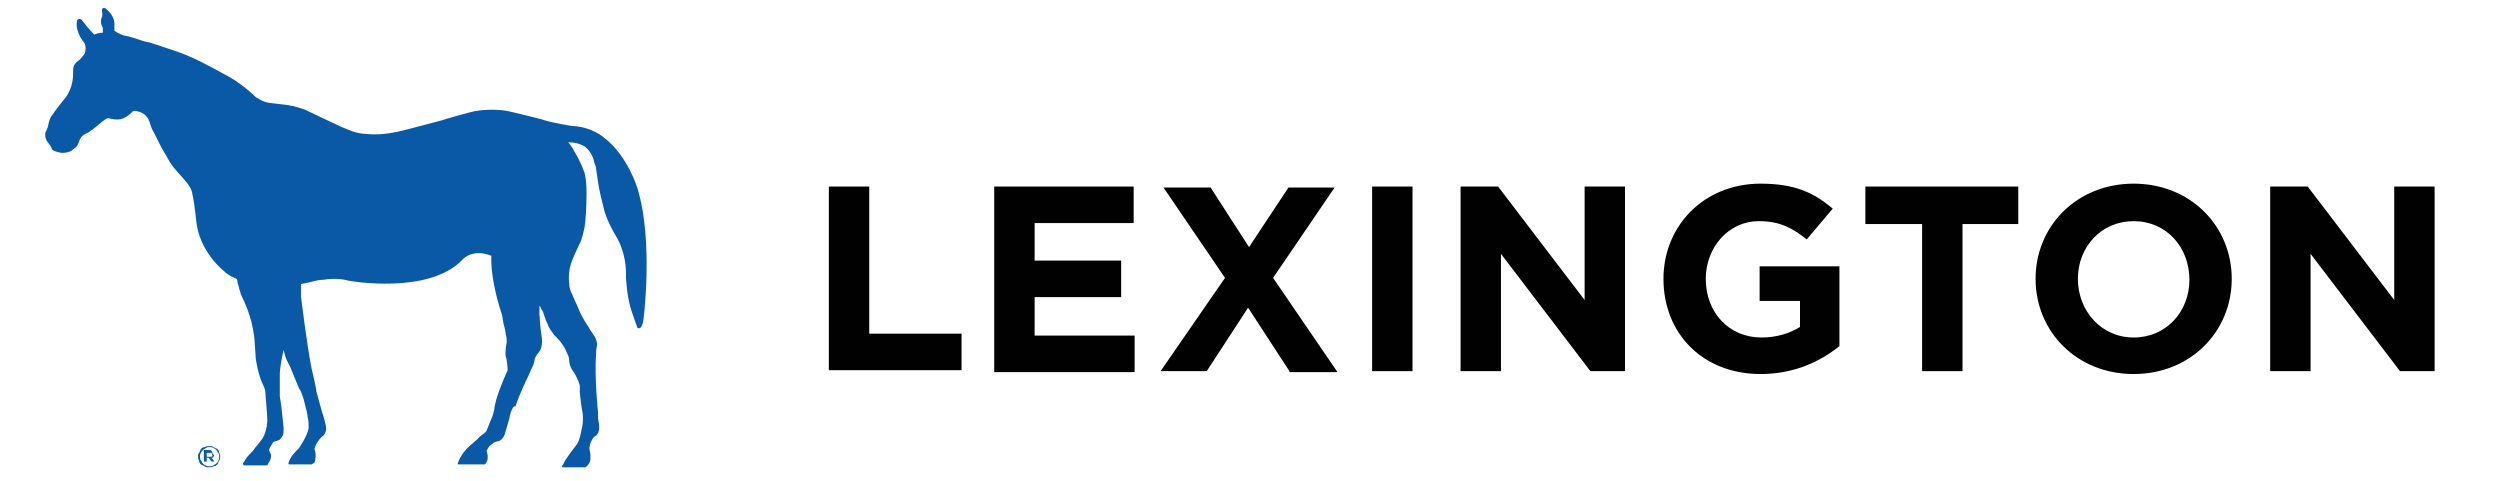
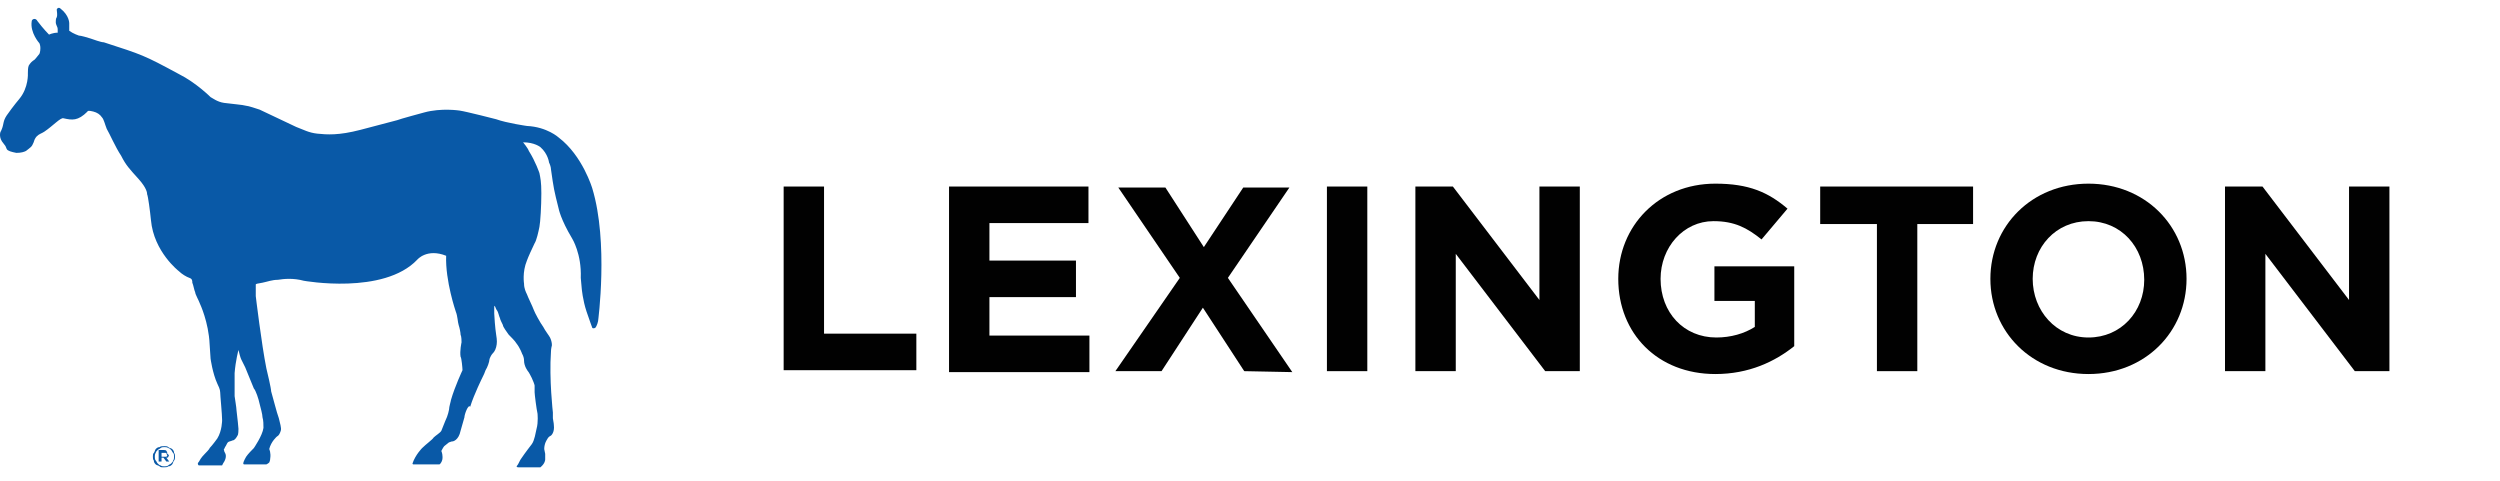
<svg xmlns="http://www.w3.org/2000/svg" version="1.1" id="Layer_1" x="0px" y="0px" viewBox="0 0 260 50" preserveAspectRatio="xMinYMid" style="enable-background:new 0 0 260 50;" xml:space="preserve">
  <style type="text/css">
	.st0{fill:#010101;}
- 	.st1{fill-rule:evenodd;clip-rule:evenodd;fill:#0959A7;}
- 	.st2{fill:#0959A7;}
+ 	.st1{fill:#0959A7;}
</style>
  <g>
-     <path class="st0" d="M86.2,19.4h4.2v15.3h9.6v3.8H86.2V19.4z" />
-     <path class="st0" d="M117.9,23.2h-10.3v3.9h9v3.8h-9v4h10.4v3.8h-14.6V19.4h14.5V23.2z" />
-     <path class="st0" d="M134.1,38.6l-4.3-6.6l-4.3,6.6h-4.8l6.7-9.7l-6.4-9.4h4.9l4,6.2l4.1-6.2h4.8l-6.4,9.4l6.7,9.8H134.1z" />
-     <path class="st0" d="M146.9,19.4v19.2h-4.2V19.4H146.9z" />
-     <path class="st0" d="M164.8,19.4h4.2v19.2h-3.6l-9.3-12.2v12.2h-4.2V19.4h3.9l9,11.8V19.4z" />
-     <path class="st0" d="M183.1,38.9c-6,0-10.1-4.2-10.1-9.9c0-5.5,4.2-9.9,10.1-9.9c3.5,0,5.5,0.9,7.5,2.6l-2.7,3.2   c-1.5-1.2-2.8-1.9-5-1.9c-3.1,0-5.5,2.7-5.5,6c0,3.5,2.4,6.1,5.8,6.1c1.5,0,2.9-0.4,4-1.1v-2.7H183v-3.6h8.3v8.3   C189.3,37.6,186.6,38.9,183.1,38.9z" />
-     <path class="st0" d="M204.1,38.6h-4.2V23.3H194v-3.9h15.9v3.9h-5.8V38.6z" />
-     <path class="st0" d="M221.9,38.9c-5.9,0-10.2-4.4-10.2-9.9c0-5.5,4.3-9.9,10.2-9.9c5.9,0,10.2,4.4,10.2,9.9   C232.1,34.5,227.8,38.9,221.9,38.9z M221.9,23c-3.4,0-5.8,2.7-5.8,6c0,3.3,2.4,6.1,5.8,6.1c3.4,0,5.8-2.7,5.8-6   C227.7,25.7,225.3,23,221.9,23z" />
-     <path class="st0" d="M249,19.4h4.2v19.2h-3.6l-9.3-12.2v12.2h-4.2V19.4h3.9l9,11.8V19.4z" />
+     <path class="st0" d="M81.5,19.4h4.2v15.3h9.6v3.8H81.5V19.4z" />
+     <path class="st0" d="M113.2,23.2h-10.3v3.9h9v3.8h-9v4h10.4v3.8H98.7V19.4h14.5V23.2z" />
+     <path class="st0" d="M129.4,38.6l-4.3-6.6l-4.3,6.6H116l6.7-9.7l-6.4-9.4h4.9l4,6.2l4.1-6.2h4.8l-6.4,9.4l6.7,9.8L129.4,38.6   L129.4,38.6z" />
+     <path class="st0" d="M142.2,19.4v19.2H138V19.4H142.2z" />
+     <path class="st0" d="M160.1,19.4h4.2v19.2h-3.6l-9.3-12.2v12.2h-4.2V19.4h3.9l9,11.8L160.1,19.4L160.1,19.4z" />
+     <path class="st0" d="M178.4,38.9c-6,0-10.1-4.2-10.1-9.9c0-5.5,4.2-9.9,10.1-9.9c3.5,0,5.5,0.9,7.5,2.6l-2.7,3.2   c-1.5-1.2-2.8-1.9-5-1.9c-3.1,0-5.5,2.7-5.5,6c0,3.5,2.4,6.1,5.8,6.1c1.5,0,2.9-0.4,4-1.1v-2.7h-4.2v-3.6h8.3V36   C184.6,37.6,181.9,38.9,178.4,38.9z" />
+     <path class="st0" d="M199.4,38.6h-4.2V23.3h-5.9v-3.9h15.9v3.9h-5.8L199.4,38.6L199.4,38.6z" />
+     <path class="st0" d="M217.2,38.9c-5.9,0-10.2-4.4-10.2-9.9s4.3-9.9,10.2-9.9s10.2,4.4,10.2,9.9C227.4,34.5,223.1,38.9,217.2,38.9z    M217.2,23c-3.4,0-5.8,2.7-5.8,6s2.4,6.1,5.8,6.1c3.4,0,5.8-2.7,5.8-6C223,25.7,220.6,23,217.2,23z" />
+     <path class="st0" d="M244.3,19.4h4.2v19.2h-3.6l-9.3-12.2v12.2h-4.2V19.4h3.9l9,11.8L244.3,19.4L244.3,19.4z" />
  </g>
  <g>
    <g>
-       <path class="st1" d="M67.6,31.4 M12.9,3.7c0.2,0,0.9,0.2,1.2,0.3c0.3,0.1,1.1,0.4,1.4,0.4c4,1.3,4.1,1.3,7.8,3.3    c1.8,0.9,3.3,2.4,3.3,2.4c0.2,0.1,0.7,0.5,1.4,0.6c0.7,0.1,2,0.2,2.3,0.3c0.2,0,1.1,0.3,1.4,0.4l3.8,1.8c0.8,0.3,1.3,0.6,2.2,0.7    c1,0.1,2.2,0.2,4.5-0.4c2.3-0.6,3.4-0.9,3.8-1c0.2-0.1,2.8-0.8,2.8-0.8c1.8-0.5,3.7-0.2,3.7-0.2c0.7,0.1,3.8,0.9,3.8,0.9    c1.1,0.4,3.2,0.7,3.2,0.7c2.1,0.1,3.3,1.2,3.3,1.2c2.5,1.9,3.5,5.3,3.5,5.3c1.7,5.6,0.6,13.8,0.6,13.8s-0.1,0.5-0.3,0.7    c0,0-0.2,0.1-0.3,0c0,0-0.3-0.8-0.6-1.7c-0.4-1.2-0.5-2.4-0.5-2.4c0-0.1-0.1-1.1-0.1-1.1c0.1-2.5-0.9-4.1-0.9-4.1    c-1.2-2-1.4-3.1-1.4-3.1c-0.5-2-0.5-2-0.8-4.1c0-0.2-0.1-0.5-0.2-0.7c0,0-0.1-0.9-0.9-1.6c0,0-0.6-0.5-1.8-0.5    c0,0,0.5,0.6,0.6,0.9c0.7,1.1,1.1,2.3,1.1,2.3c0.1,0.5,0.2,0.9,0.2,2.1c0,1.3-0.1,3-0.2,3.5c-0.1,0.5-0.3,1.4-0.5,1.7    c-0.2,0.4-0.7,1.5-0.8,1.8c-0.5,1.2-0.3,2.4-0.3,2.4c0,0.5,0.2,0.9,0.3,1.1c0.1,0.3,0.6,1.3,0.7,1.6c0.1,0.3,0.7,1.4,1,1.8    c0.2,0.4,0.6,0.9,0.7,1.1c0.1,0.2,0.2,0.5,0.2,0.8c-0.1,0.4-0.1,0.6-0.1,0.7c-0.2,2.8,0.2,6.3,0.2,6.3c0,0.1,0,0.5,0,0.6    c0,0.1,0.1,0.5,0.1,0.7c0.1,0.8-0.3,1.1-0.3,1.1c-0.2,0.1-0.3,0.2-0.4,0.4c0,0-0.3,0.4-0.3,1c0,0.1,0.1,0.4,0.1,0.5    c0,0.1,0,0.5,0,0.6c0,0,0,0.4-0.5,0.8h-2.3c0,0-0.3,0-0.1-0.2c0.1-0.1,0.3-0.6,0.4-0.7c0.4-0.6,1.1-1.5,1.1-1.5    c0.3-0.4,0.4-1.2,0.5-1.6c0.2-0.7,0.1-1.6,0.1-1.6c-0.1-0.4-0.3-2-0.3-2.2c0-0.3,0-0.6,0-0.7c0-0.1-0.2-0.6-0.3-0.8    c-0.1-0.2-0.3-0.6-0.4-0.7c0,0-0.4-0.5-0.4-1.1c0-0.4-0.2-0.7-0.2-0.7s-0.2-0.6-0.6-1.1c-0.1-0.2-0.6-0.7-0.8-0.9    c-0.2-0.3-0.6-0.8-0.6-1c-0.1-0.2-0.3-0.6-0.3-0.7c-0.1-0.2-0.2-0.7-0.3-0.8c-0.1-0.1-0.2-0.4-0.2-0.4c-0.1-0.1-0.1-0.1-0.1-0.1    s0,0.5,0,0.8c0,0.2,0.1,1.6,0.2,2.2c0.1,0.6,0.1,0.9,0,1.3c-0.1,0.4-0.3,0.6-0.4,0.7c-0.1,0.1-0.3,0.5-0.3,0.6    c0,0.2-0.2,0.8-0.4,1.1c-0.1,0.3-0.2,0.5-0.3,0.7c0,0-0.9,1.8-1.3,3.1C53.4,42,53,43.1,53,43.4c-0.2,0.7-0.4,1.4-0.4,1.4    c-0.2,1-0.8,1.1-0.8,1.1c-0.2,0-0.3,0.1-0.4,0.1c-0.1,0.1-0.4,0.3-0.5,0.4c-0.1,0.1-0.3,0.5-0.3,0.5c0.2,0.5,0.1,0.9,0.1,0.9    c-0.1,0.4-0.3,0.5-0.3,0.5s-2.7,0-2.7,0c-0.1,0-0.1-0.1-0.1-0.1c0.3-0.9,1-1.6,1-1.6c0.4-0.4,1.1-0.9,1.2-1.1    c0.2-0.2,0.7-0.5,0.8-0.7c0.1-0.2,0.3-0.8,0.4-1c0.3-0.6,0.4-1.2,0.4-1.2c0-0.3,0.2-0.9,0.2-1c0.4-1.4,1.2-3.1,1.2-3.1    c0-0.2-0.1-1.3-0.2-1.4c-0.1-0.6,0.1-1.5,0.1-1.5c0-0.1,0-0.6-0.1-0.8c0-0.2-0.1-0.7-0.2-1c-0.1-0.3-0.1-0.9-0.3-1.4    c0,0-1.1-3.2-1-5.8c-2-0.8-3,0.4-3,0.4c-3.5,3.7-11.8,2.2-11.8,2.2c-1.1-0.3-2.1-0.2-2.7-0.1c-0.6,0-1.1,0.2-1.6,0.3    c-0.5,0.1-0.7,0.1-0.7,0.2c0,0.1,0,0.9,0,1.2c0,0,0.6,5,1.1,7.5c0.1,0.4,0.5,2.1,0.5,2.4c0.1,0.3,0.6,2.3,0.8,2.8    c0.1,0.5,0.3,1,0.2,1.3c-0.1,0.3-0.2,0.5-0.4,0.6c0,0-0.6,0.5-0.8,1.3c0,0,0.2,0.4,0.1,1c0,0,0,0.2-0.1,0.4    c-0.1,0.1-0.3,0.2-0.3,0.2s-2.2,0-2.3,0c-0.1,0-0.1-0.1-0.1-0.1c0-0.2,0.3-0.7,0.3-0.7c0.2-0.3,0.6-0.7,0.8-0.9c0,0,0.9-1.3,1-2.1    c0-0.3,0-0.8-0.1-1.1c0-0.3-0.2-1-0.3-1.4c-0.1-0.5-0.4-1.4-0.6-1.6c-0.1-0.2-0.8-2-0.9-2.2c-0.1-0.2-0.3-0.6-0.4-0.8    c-0.1-0.2-0.2-0.6-0.3-1c0,0-0.3,1.1-0.4,2.4c0,0.7,0,2.4,0,2.4c0,0.1,0.2,1.2,0.2,1.5c0.1,0.7,0.2,1.9,0.2,1.9    c0,0.1,0,0.6-0.1,0.7c-0.1,0.2-0.3,0.5-0.5,0.5c-0.2,0.1-0.4,0.1-0.5,0.2c-0.1,0.1-0.2,0.4-0.3,0.5c0,0.1-0.2,0.3-0.1,0.3    c0,0.1,0,0.1,0.1,0.3c0,0,0.3,0.4-0.2,1.1l-0.1,0.2c0,0-2.3,0-2.4,0c0,0-0.1,0-0.1-0.1c-0.1-0.1,0.1-0.3,0.1-0.3    c0.2-0.4,0.5-0.7,0.6-0.8c0.1-0.1,0.5-0.5,0.5-0.6c0.3-0.3,0.8-1,0.8-1c0.5-0.8,0.5-1.9,0.5-1.9c0-0.6-0.2-2.6-0.2-2.9    c0-0.3-0.2-0.7-0.3-0.9c-0.5-1.1-0.7-2.6-0.7-2.6c0-0.3-0.1-1.2-0.1-1.5c-0.1-2.3-1-4.2-1-4.2c-0.1-0.3-0.5-1-0.5-1.2    c-0.1-0.2-0.2-0.8-0.3-1c0-0.2,0-0.4-0.3-0.5c-0.3-0.1-0.8-0.4-1.1-0.7c0,0-2.6-2-2.9-5.3c-0.1-1-0.3-2.5-0.4-2.7    c0-0.1,0-0.6-0.9-1.6c-0.9-1-1.3-1.4-1.8-2.4c-0.6-0.9-1.2-2.3-1.5-2.8c-0.2-0.5-0.3-1-0.5-1.2c-0.2-0.3-0.5-0.5-0.9-0.6    c-0.4-0.1-0.6-0.1-0.6,0c-1,1-1.6,0.9-2.5,0.7c-0.3-0.1-1.1,0.8-2,1.4c-0.3,0.2-0.5,0.2-0.8,0.5c0,0-0.2,0.2-0.3,0.6    c-0.2,0.5-0.3,0.5-0.8,0.9c-0.2,0.1-0.5,0.2-1,0.2c-0.5-0.1-0.9-0.2-1-0.4c-0.1-0.2-0.1-0.3-0.2-0.4c-0.1-0.1-0.2-0.3-0.3-0.4    c-0.2-0.3-0.2-0.6-0.2-0.7c0-0.3,0.1-0.3,0.2-0.6C5.1,12.9,5,12.6,5.4,12c0.7-1,1.3-1.7,1.3-1.7c1-1.2,0.9-2.7,0.9-2.7    c0-0.2,0-0.6,0.1-0.8C7.9,6.5,8,6.4,8.3,6.2C8.5,6,8.7,5.7,8.8,5.6c0,0,0.1-0.2,0.1-0.6c0,0,0-0.3-0.1-0.5c0,0-1-1.1-0.8-2.3    c0-0.2,0.4-0.4,0.6,0C9.2,3,9.8,3.6,9.8,3.6s0.4-0.2,0.9-0.2c0,0,0-0.1,0-0.4c0-0.2-0.2-0.4-0.2-0.7c0-0.1,0-0.4,0.1-0.5    c0.1-0.3,0-0.6,0-0.8c0-0.1,0.2-0.3,0.4-0.1c0.9,0.7,0.9,1.5,0.9,1.5c0,0.1,0,0.4,0,0.4c0,0.3,0,0.4,0,0.4    C12.3,3.5,12.9,3.7,12.9,3.7z" />
+       <path class="st1" d="M8.2,3.7c0.2,0,0.9,0.2,1.2,0.3s1.1,0.4,1.4,0.4c4,1.3,4.1,1.3,7.8,3.3c1.8,0.9,3.3,2.4,3.3,2.4    c0.2,0.1,0.7,0.5,1.4,0.6c0.7,0.1,2,0.2,2.3,0.3c0.2,0,1.1,0.3,1.4,0.4l3.8,1.8c0.8,0.3,1.3,0.6,2.2,0.7c1,0.1,2.2,0.2,4.5-0.4    c2.3-0.6,3.4-0.9,3.8-1c0.2-0.1,2.8-0.8,2.8-0.8c1.8-0.5,3.7-0.2,3.7-0.2c0.7,0.1,3.8,0.9,3.8,0.9c1.1,0.4,3.2,0.7,3.2,0.7    c2.1,0.1,3.3,1.2,3.3,1.2c2.5,1.9,3.5,5.3,3.5,5.3c1.7,5.6,0.6,13.8,0.6,13.8s-0.1,0.5-0.3,0.7c0,0-0.2,0.1-0.3,0    c0,0-0.3-0.8-0.6-1.7c-0.4-1.2-0.5-2.4-0.5-2.4c0-0.1-0.1-1.1-0.1-1.1c0.1-2.5-0.9-4.1-0.9-4.1c-1.2-2-1.4-3.1-1.4-3.1    c-0.5-2-0.5-2-0.8-4.1c0-0.2-0.1-0.5-0.2-0.7c0,0-0.1-0.9-0.9-1.6c0,0-0.6-0.5-1.8-0.5c0,0,0.5,0.6,0.6,0.9    c0.7,1.1,1.1,2.3,1.1,2.3c0.1,0.5,0.2,0.9,0.2,2.1c0,1.3-0.1,3-0.2,3.5s-0.3,1.4-0.5,1.7c-0.2,0.4-0.7,1.5-0.8,1.8    c-0.5,1.2-0.3,2.4-0.3,2.4c0,0.5,0.2,0.9,0.3,1.1c0.1,0.3,0.6,1.3,0.7,1.6c0.1,0.3,0.7,1.4,1,1.8c0.2,0.4,0.6,0.9,0.7,1.1    s0.2,0.5,0.2,0.8c-0.1,0.4-0.1,0.6-0.1,0.7c-0.2,2.8,0.2,6.3,0.2,6.3c0,0.1,0,0.5,0,0.6s0.1,0.5,0.1,0.7c0.1,0.8-0.3,1.1-0.3,1.1    c-0.2,0.1-0.3,0.2-0.4,0.4c0,0-0.3,0.4-0.3,1c0,0.1,0.1,0.4,0.1,0.5s0,0.5,0,0.6c0,0,0,0.4-0.5,0.8h-2.3c0,0-0.3,0-0.1-0.2    c0.1-0.1,0.3-0.6,0.4-0.7c0.4-0.6,1.1-1.5,1.1-1.5c0.3-0.4,0.4-1.2,0.5-1.6c0.2-0.7,0.1-1.6,0.1-1.6c-0.1-0.4-0.3-2-0.3-2.2    c0-0.3,0-0.6,0-0.7c0-0.1-0.2-0.6-0.3-0.8c-0.1-0.2-0.3-0.6-0.4-0.7c0,0-0.4-0.5-0.4-1.1c0-0.4-0.2-0.7-0.2-0.7s-0.2-0.6-0.6-1.1    c-0.1-0.2-0.6-0.7-0.8-0.9c-0.2-0.3-0.6-0.8-0.6-1c-0.1-0.2-0.3-0.6-0.3-0.7c-0.1-0.2-0.2-0.7-0.3-0.8s-0.2-0.4-0.2-0.4    c-0.1-0.1-0.1-0.1-0.1-0.1s0,0.5,0,0.8c0,0.2,0.1,1.6,0.2,2.2c0.1,0.6,0.1,0.9,0,1.3c-0.1,0.4-0.3,0.6-0.4,0.7    c-0.1,0.1-0.3,0.5-0.3,0.6c0,0.2-0.2,0.8-0.4,1.1c-0.1,0.3-0.2,0.5-0.3,0.7c0,0-0.9,1.8-1.3,3.1c-0.2-0.3-0.6,0.8-0.6,1.1    c-0.2,0.7-0.4,1.4-0.4,1.4c-0.2,1-0.8,1.1-0.8,1.1c-0.2,0-0.3,0.1-0.4,0.1c-0.1,0.1-0.4,0.3-0.5,0.4s-0.3,0.5-0.3,0.5    c0.2,0.5,0.1,0.9,0.1,0.9c-0.1,0.4-0.3,0.5-0.3,0.5H43c-0.1,0-0.1-0.1-0.1-0.1c0.3-0.9,1-1.6,1-1.6c0.4-0.4,1.1-0.9,1.2-1.1    c0.2-0.2,0.7-0.5,0.8-0.7c0.1-0.2,0.3-0.8,0.4-1c0.3-0.6,0.4-1.2,0.4-1.2c0-0.3,0.2-0.9,0.2-1c0.4-1.4,1.2-3.1,1.2-3.1    c0-0.2-0.1-1.3-0.2-1.4c-0.1-0.6,0.1-1.5,0.1-1.5c0-0.1,0-0.6-0.1-0.8c0-0.2-0.1-0.7-0.2-1c-0.1-0.3-0.1-0.9-0.3-1.4    c0,0-1.1-3.2-1-5.8c-2-0.8-3,0.4-3,0.4c-3.5,3.7-11.8,2.2-11.8,2.2c-1.1-0.3-2.1-0.2-2.7-0.1c-0.6,0-1.1,0.2-1.6,0.3    c-0.5,0.1-0.7,0.1-0.7,0.2s0,0.9,0,1.2c0,0,0.6,5,1.1,7.5c0.1,0.4,0.5,2.1,0.5,2.4c0.1,0.3,0.6,2.3,0.8,2.8c0.1,0.5,0.3,1,0.2,1.3    c-0.1,0.3-0.2,0.5-0.4,0.6c0,0-0.6,0.5-0.8,1.3c0,0,0.2,0.4,0.1,1c0,0,0,0.2-0.1,0.4c-0.1,0.1-0.3,0.2-0.3,0.2s-2.2,0-2.3,0    c-0.1,0-0.1-0.1-0.1-0.1c0-0.2,0.3-0.7,0.3-0.7c0.2-0.3,0.6-0.7,0.8-0.9c0,0,0.9-1.3,1-2.1c0-0.3,0-0.8-0.1-1.1    c0-0.3-0.2-1-0.3-1.4c-0.1-0.5-0.4-1.4-0.6-1.6c-0.1-0.2-0.8-2-0.9-2.2c-0.1-0.2-0.3-0.6-0.4-0.8c-0.1-0.2-0.2-0.6-0.3-1    c0,0-0.3,1.1-0.4,2.4c0,0.7,0,2.4,0,2.4c0,0.1,0.2,1.2,0.2,1.5c0.1,0.7,0.2,1.9,0.2,1.9c0,0.1,0,0.6-0.1,0.7    c-0.1,0.2-0.3,0.5-0.5,0.5c-0.2,0.1-0.4,0.1-0.5,0.2s-0.2,0.4-0.3,0.5c0,0.1-0.2,0.3-0.1,0.3c0,0.1,0,0.1,0.1,0.3    c0,0,0.3,0.4-0.2,1.1l-0.1,0.2c0,0-2.3,0-2.4,0c0,0-0.1,0-0.1-0.1c-0.1-0.1,0.1-0.3,0.1-0.3c0.2-0.4,0.5-0.7,0.6-0.8    s0.5-0.5,0.5-0.6c0.3-0.3,0.8-1,0.8-1c0.5-0.8,0.5-1.9,0.5-1.9c0-0.6-0.2-2.6-0.2-2.9s-0.2-0.7-0.3-0.9c-0.5-1.1-0.7-2.6-0.7-2.6    c0-0.3-0.1-1.2-0.1-1.5c-0.1-2.3-1-4.2-1-4.2c-0.1-0.3-0.5-1-0.5-1.2c-0.1-0.2-0.2-0.8-0.3-1c0-0.2,0-0.4-0.3-0.5    s-0.8-0.4-1.1-0.7c0,0-2.6-2-2.9-5.3c-0.1-1-0.3-2.5-0.4-2.7c0-0.1,0-0.6-0.9-1.6s-1.3-1.4-1.8-2.4c-0.6-0.9-1.2-2.3-1.5-2.8    c-0.2-0.5-0.3-1-0.5-1.2c-0.2-0.3-0.5-0.5-0.9-0.6s-0.6-0.1-0.6,0c-1,1-1.6,0.9-2.5,0.7c-0.3-0.1-1.1,0.8-2,1.4    c-0.3,0.2-0.5,0.2-0.8,0.5c0,0-0.2,0.2-0.3,0.6c-0.2,0.5-0.3,0.5-0.8,0.9c-0.2,0.1-0.5,0.2-1,0.2c-0.5-0.1-0.9-0.2-1-0.4    s-0.1-0.3-0.2-0.4c-0.1-0.1-0.2-0.3-0.3-0.4C0,14.4,0,14.1,0,14c0-0.3,0.1-0.3,0.2-0.6c0.2-0.5,0.1-0.8,0.5-1.4    C1.4,11,2,10.3,2,10.3c1-1.2,0.9-2.7,0.9-2.7c0-0.2,0-0.6,0.1-0.8c0.2-0.3,0.3-0.4,0.6-0.6C3.8,6,4,5.7,4.1,5.6    c0,0,0.1-0.2,0.1-0.6c0,0,0-0.3-0.1-0.5c0,0-1-1.1-0.8-2.3c0-0.2,0.4-0.4,0.6,0C4.5,3,5.1,3.6,5.1,3.6S5.5,3.4,6,3.4    c0,0,0-0.1,0-0.4c0-0.2-0.2-0.4-0.2-0.7c0-0.1,0-0.4,0.1-0.5c0.1-0.3,0-0.6,0-0.8c0-0.1,0.2-0.3,0.4-0.1c0.9,0.7,0.9,1.5,0.9,1.5    c0,0.1,0,0.4,0,0.4c0,0.3,0,0.4,0,0.4C7.6,3.5,8.2,3.7,8.2,3.7z" />
    </g>
    <g>
-       <path class="st2" d="M22.8,47.9c-0.1,0.1-0.1,0.3-0.2,0.4c-0.1,0.1-0.2,0.2-0.4,0.2c-0.1,0.1-0.3,0.1-0.5,0.1    c-0.2,0-0.3,0-0.4-0.1c-0.1-0.1-0.3-0.1-0.4-0.2c-0.1-0.1-0.2-0.2-0.2-0.4c-0.1-0.1-0.1-0.3-0.1-0.4c0-0.2,0-0.3,0.1-0.4    c0.1-0.1,0.1-0.3,0.2-0.4c0.1-0.1,0.2-0.2,0.4-0.2c0.1-0.1,0.3-0.1,0.5-0.1c0.2,0,0.3,0,0.4,0.1c0.1,0.1,0.3,0.1,0.4,0.2    c0.1,0.1,0.2,0.2,0.2,0.4c0.1,0.1,0.1,0.3,0.1,0.4C22.9,47.6,22.9,47.8,22.8,47.9z M22.7,47.1c-0.1-0.1-0.1-0.2-0.2-0.3    c-0.1-0.1-0.2-0.2-0.3-0.2c-0.1-0.1-0.3-0.1-0.4-0.1c-0.1,0-0.3,0-0.4,0.1c-0.1,0.1-0.2,0.1-0.3,0.2c-0.1,0.1-0.2,0.2-0.2,0.3    c-0.1,0.1-0.1,0.3-0.1,0.4c0,0.1,0,0.3,0.1,0.4c0.1,0.1,0.1,0.2,0.2,0.3c0.1,0.1,0.2,0.2,0.3,0.2c0.1,0.1,0.3,0.1,0.4,0.1    c0.1,0,0.3,0,0.4-0.1c0.1-0.1,0.2-0.1,0.3-0.2c0.1-0.1,0.2-0.2,0.2-0.3c0.1-0.1,0.1-0.3,0.1-0.4C22.8,47.3,22.8,47.2,22.7,47.1z     M22.2,47.5c0,0.1-0.1,0.1-0.2,0.1l0.3,0.4H22l-0.3-0.4h-0.2v0.4h-0.3v-1.2h0.5c0.1,0,0.3,0,0.3,0.1c0.1,0.1,0.1,0.2,0.1,0.3    C22.3,47.3,22.3,47.4,22.2,47.5z M22,47.1c0,0-0.1,0-0.2,0h-0.3v0.4h0.3c0.1,0,0.1,0,0.2,0c0,0,0.1-0.1,0.1-0.1    C22,47.2,22,47.1,22,47.1z" />
+       <path class="st1" d="M18.1,47.9C18,48,18,48.2,17.9,48.3s-0.2,0.2-0.4,0.2c-0.1,0.1-0.3,0.1-0.5,0.1s-0.3,0-0.4-0.1    s-0.3-0.1-0.4-0.2c-0.1-0.1-0.2-0.2-0.2-0.4c-0.1-0.1-0.1-0.3-0.1-0.4c0-0.2,0-0.3,0.1-0.4c0.1-0.1,0.1-0.3,0.2-0.4    c0.1-0.1,0.2-0.2,0.4-0.2c0.1-0.1,0.3-0.1,0.5-0.1s0.3,0,0.4,0.1s0.3,0.1,0.4,0.2s0.2,0.2,0.2,0.4c0.1,0.1,0.1,0.3,0.1,0.4    S18.2,47.8,18.1,47.9z M18,47.1c-0.1-0.1-0.1-0.2-0.2-0.3s-0.2-0.2-0.3-0.2c-0.1-0.1-0.3-0.1-0.4-0.1s-0.3,0-0.4,0.1    s-0.2,0.1-0.3,0.2c-0.1,0.1-0.2,0.2-0.2,0.3c-0.1,0.1-0.1,0.3-0.1,0.4s0,0.3,0.1,0.4s0.1,0.2,0.2,0.3s0.2,0.2,0.3,0.2    c0.1,0.1,0.3,0.1,0.4,0.1s0.3,0,0.4-0.1s0.2-0.1,0.3-0.2c0.1-0.1,0.2-0.2,0.2-0.3c0.1-0.1,0.1-0.3,0.1-0.4    C18.1,47.3,18.1,47.2,18,47.1z M17.5,47.5c0,0.1-0.1,0.1-0.2,0.1l0.3,0.4h-0.3L17,47.6h-0.2V48h-0.3v-1.2H17c0.1,0,0.3,0,0.3,0.1    c0.1,0.1,0.1,0.2,0.1,0.3C17.6,47.3,17.6,47.4,17.5,47.5z M17.3,47.1c0,0-0.1,0-0.2,0h-0.3v0.4h0.3c0.1,0,0.1,0,0.2,0l0.1-0.1    C17.3,47.2,17.3,47.1,17.3,47.1z" />
    </g>
  </g>
</svg>
